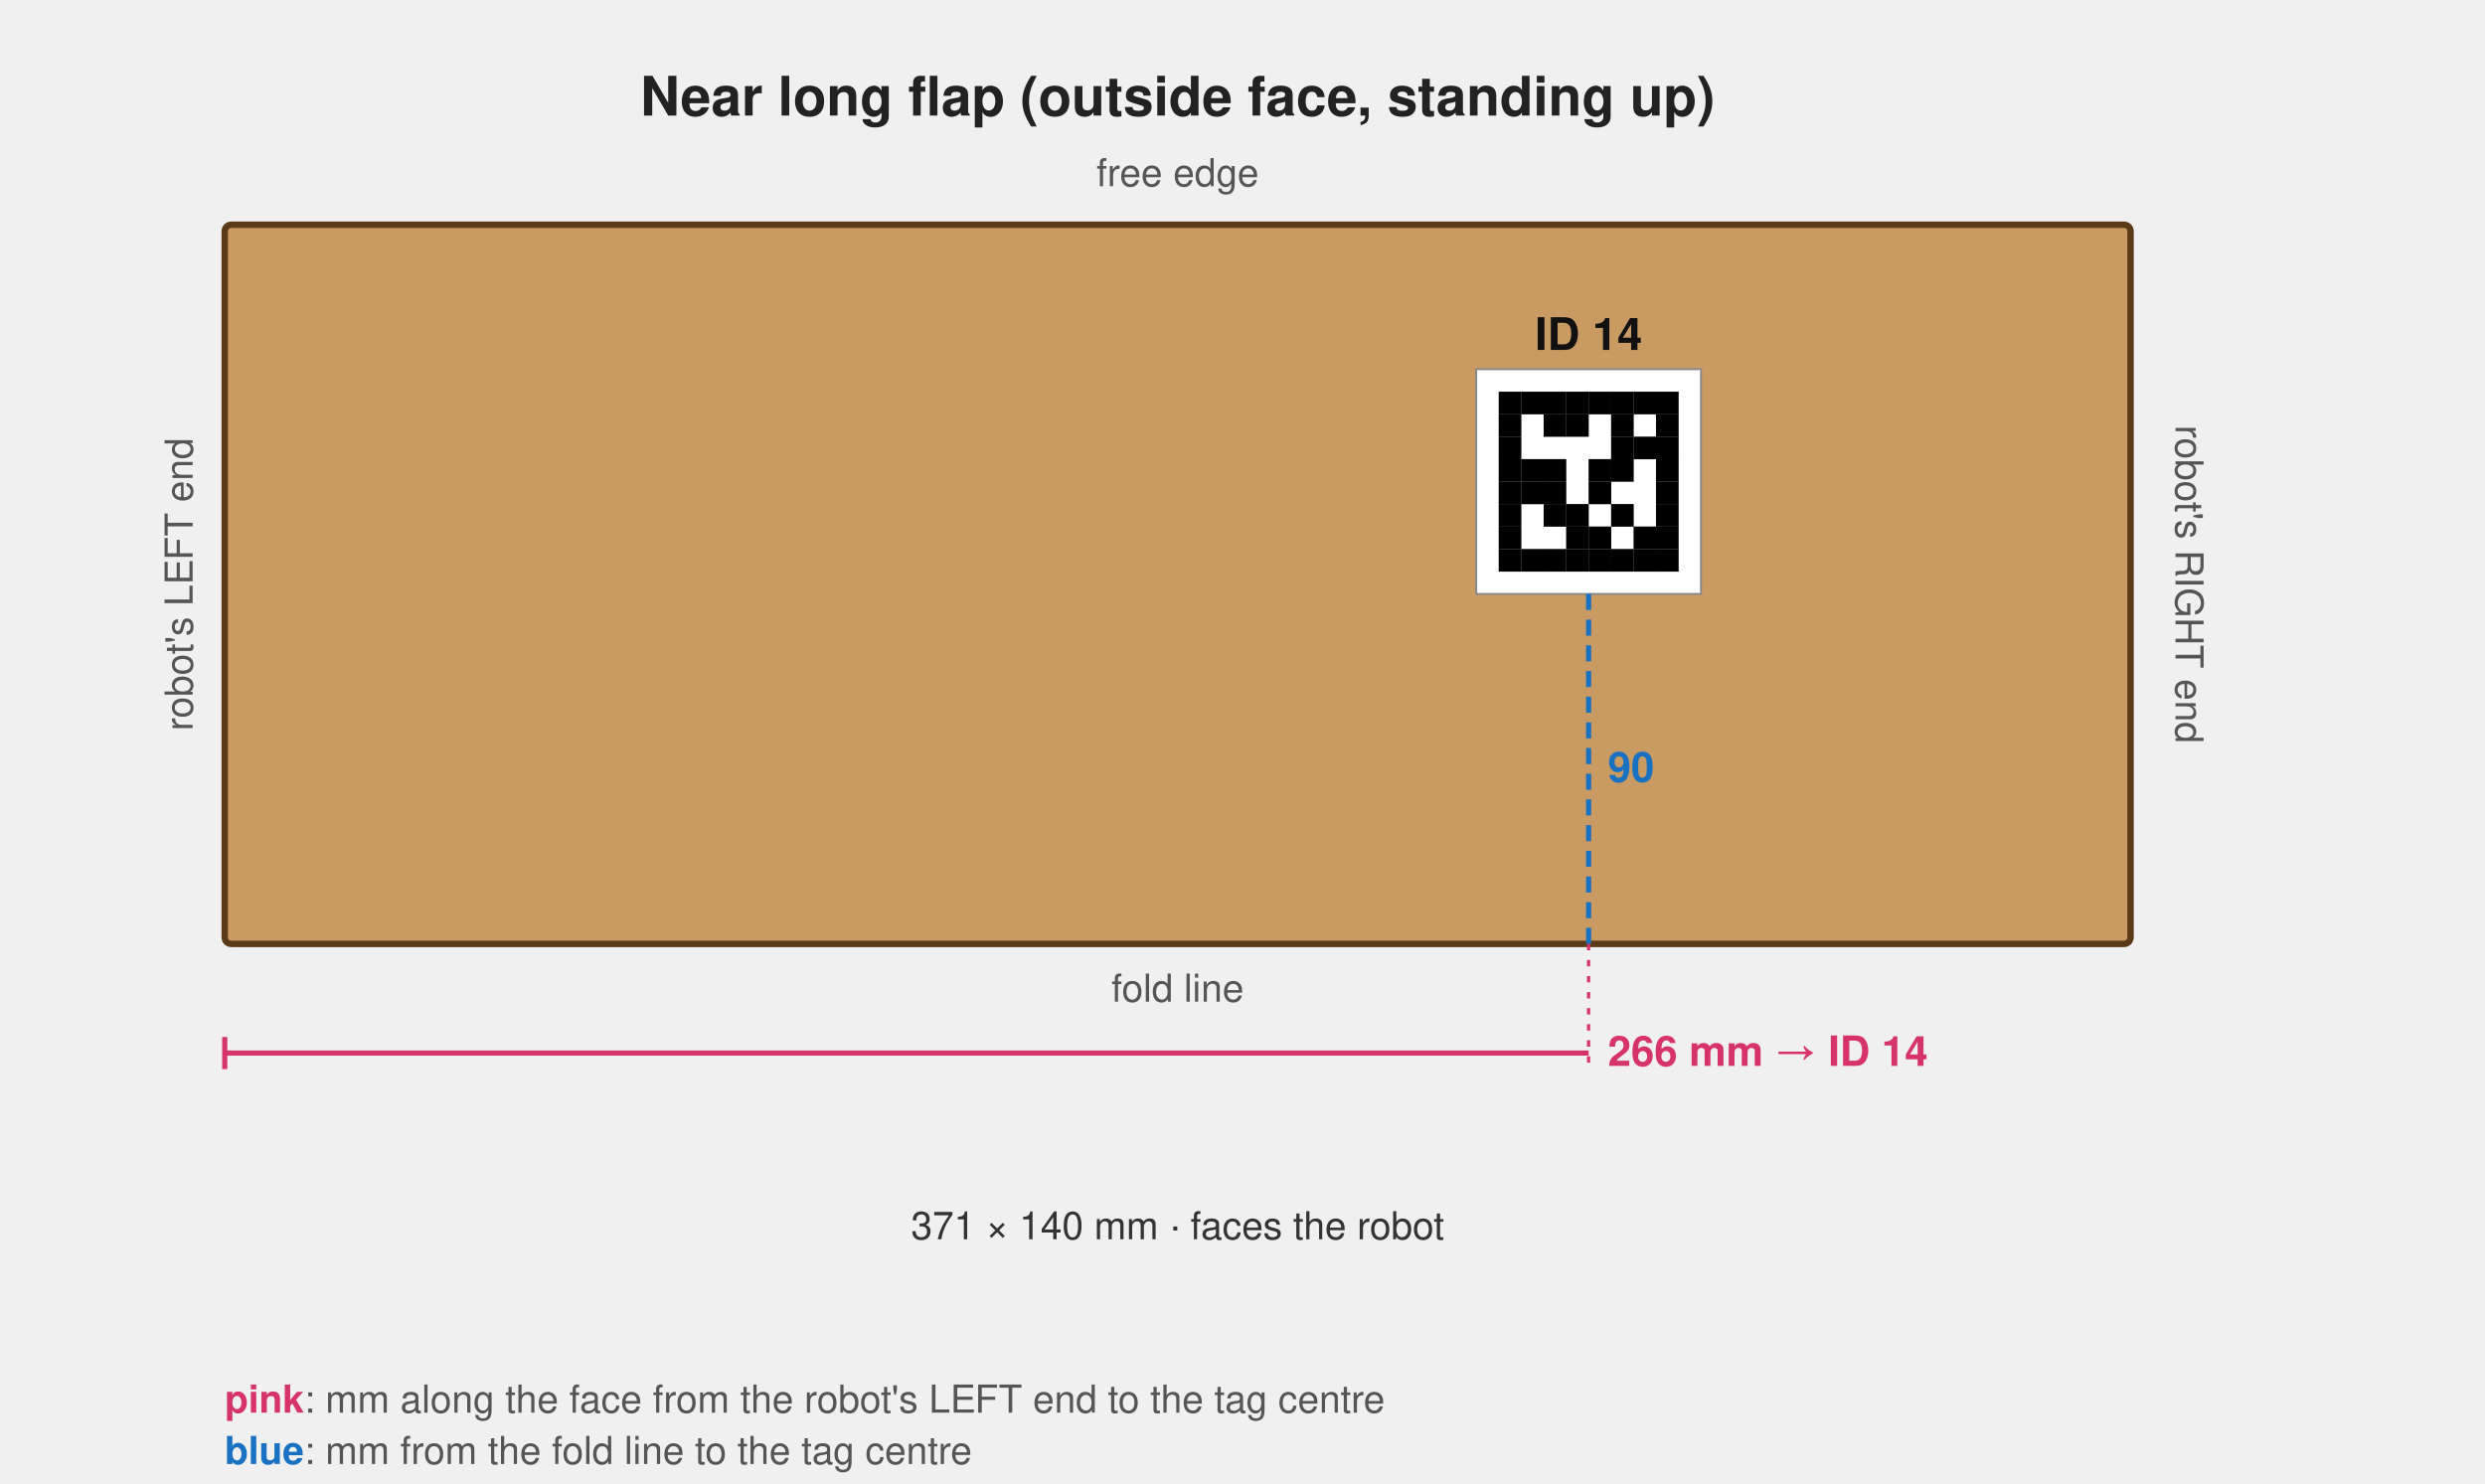
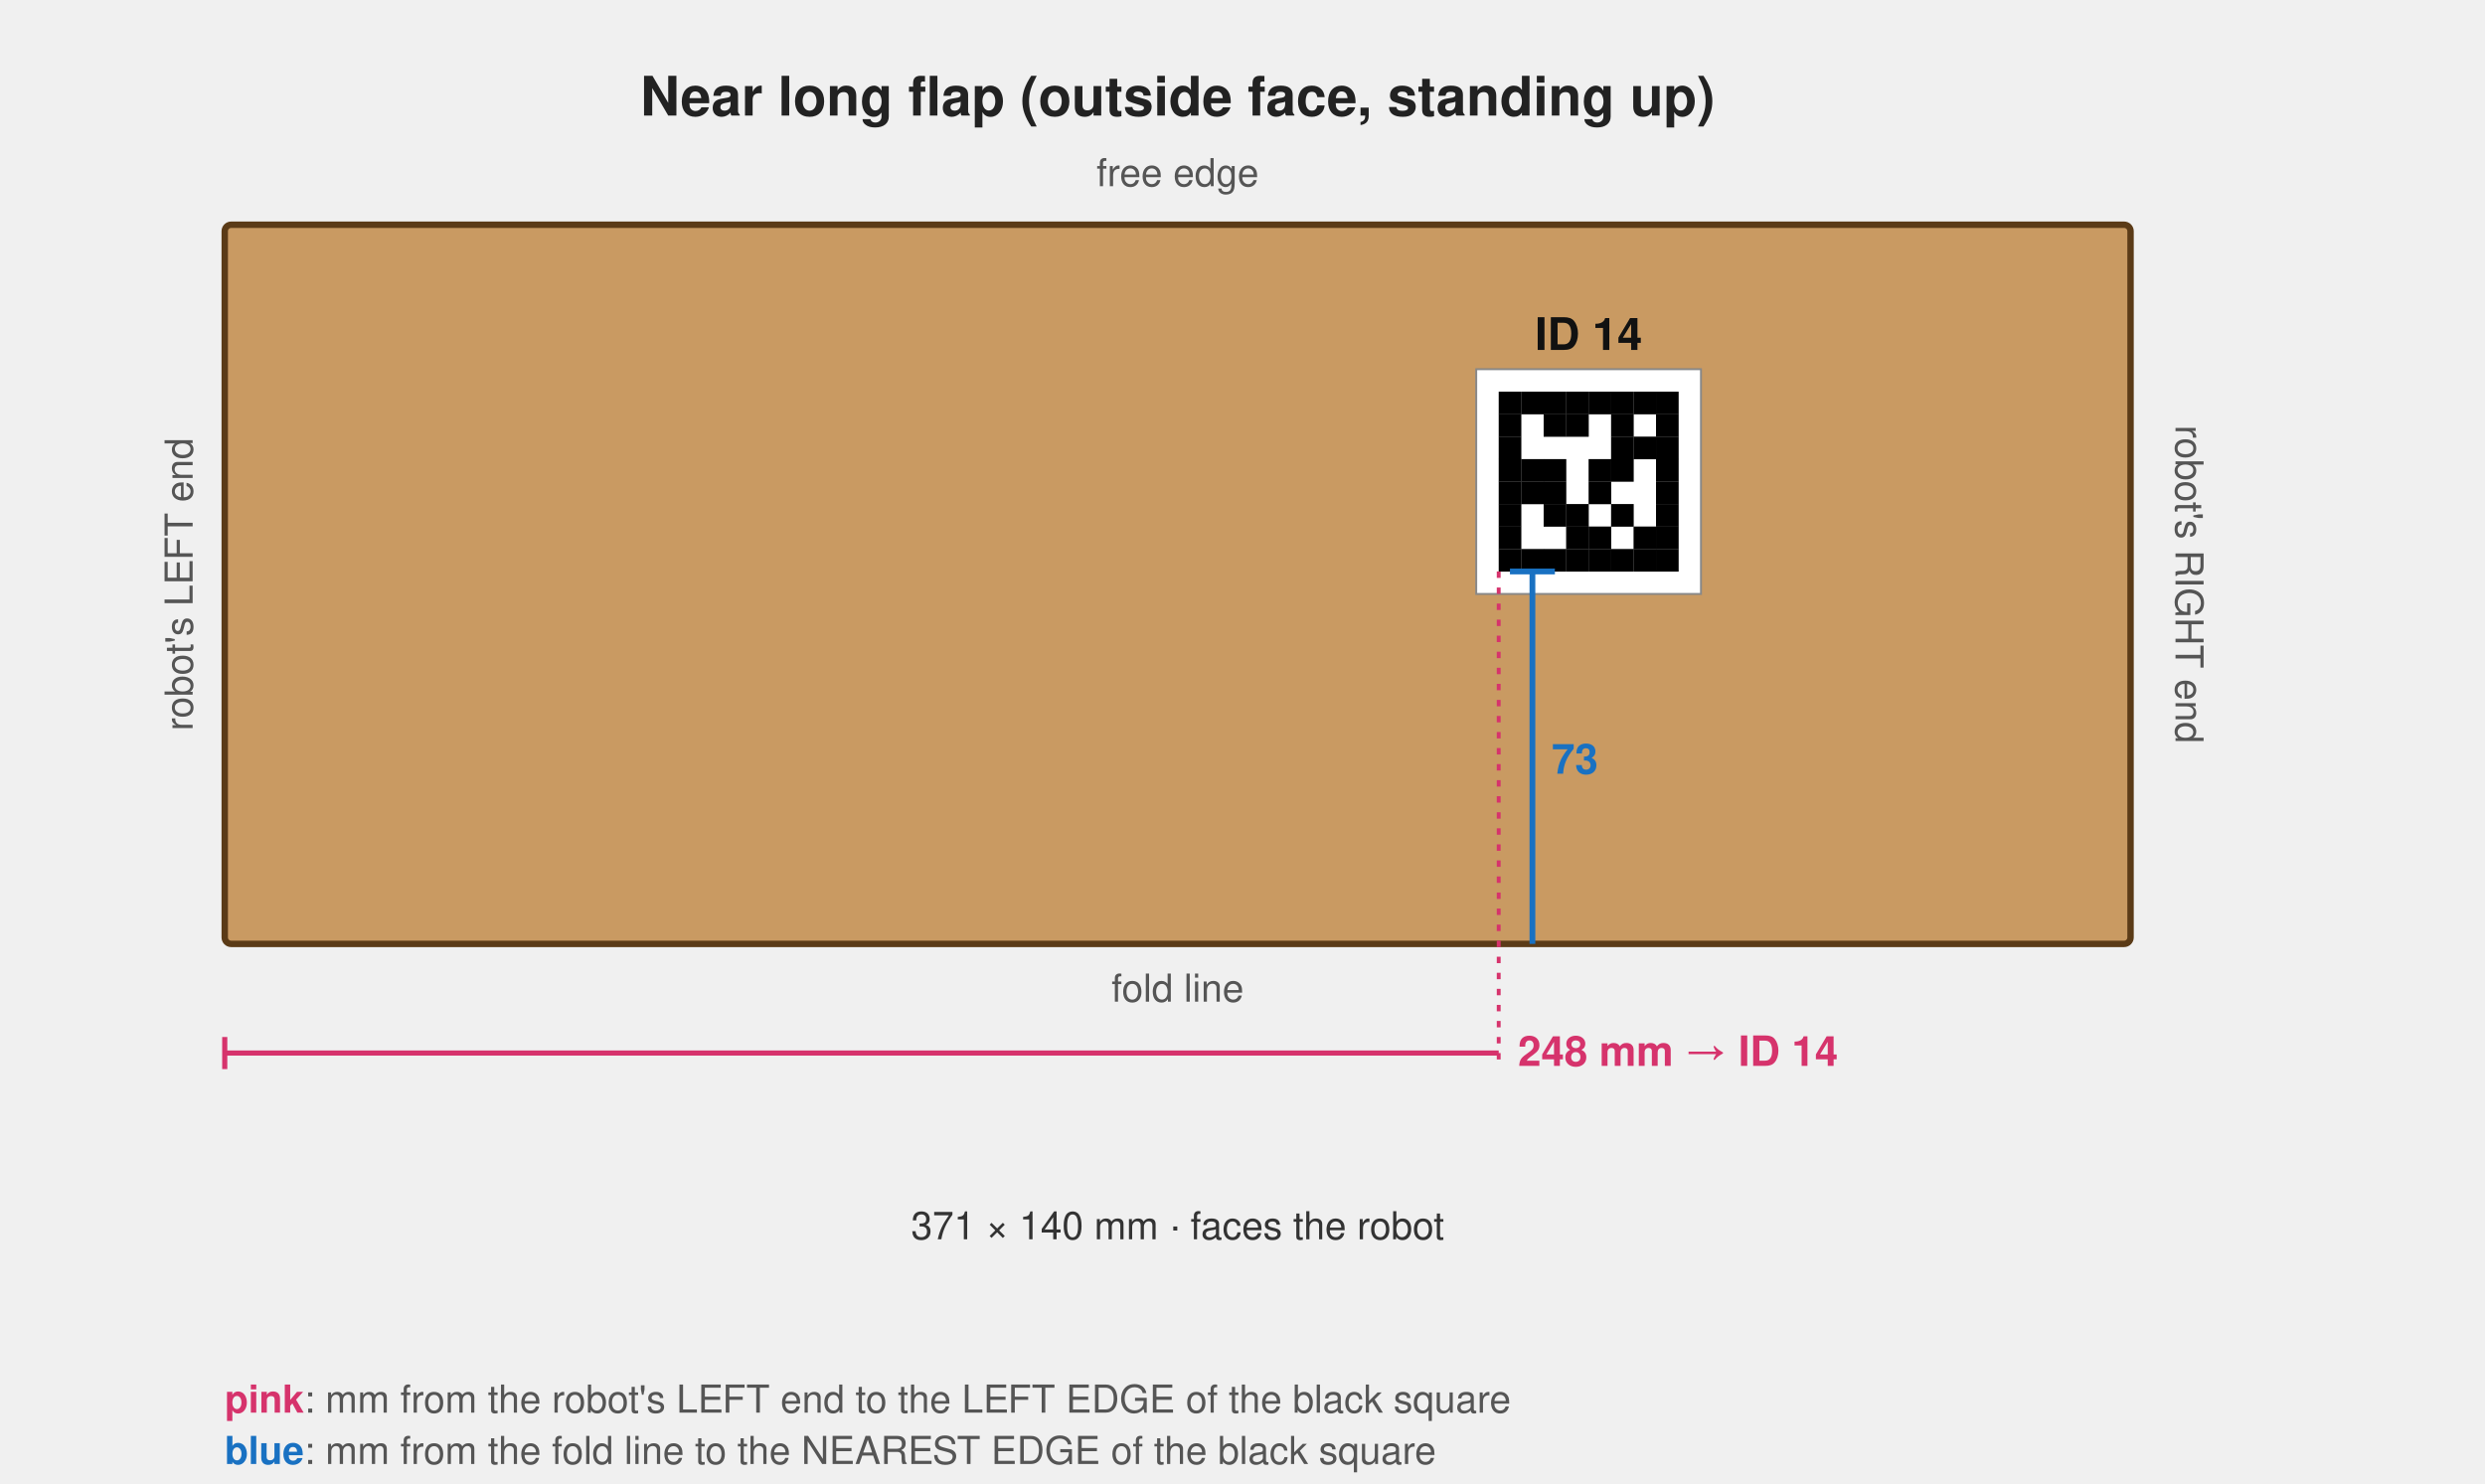
<svg xmlns="http://www.w3.org/2000/svg" viewBox="0 0 774 462" font-family="Helvetica,Arial,sans-serif">
  <rect x="70" y="70" width="593.6" height="224.0" fill="#c99a62" stroke="#5b3b17" stroke-width="2" rx="2" />
  <text x="366.8" y="36" font-size="17" font-weight="700" text-anchor="middle" fill="#222">Near long flap (outside face, standing up)</text>
  <text x="366.8" y="58" font-size="12" text-anchor="middle" fill="#555">free edge</text>
  <text x="366.8" y="312.0" font-size="12" text-anchor="middle" fill="#555">fold line</text>
  <text x="60" y="182.0" font-size="12" text-anchor="middle" fill="#555" transform="rotate(-90 60 182.0)">robot's LEFT end</text>
  <text x="677.6" y="182.0" font-size="12" text-anchor="middle" fill="#555" transform="rotate(90 677.6 182.0)">robot's RIGHT end</text>
  <text x="366.8" y="386.0" font-size="12" text-anchor="middle" fill="#333">371 × 140 mm · faces the robot</text>
  <rect x="459.8" y="115.0" width="70.0" height="70.0" fill="white" stroke="#888" stroke-width="0.6" />
  <rect x="466.80" y="122.00" width="7.05" height="7.05" fill="black" />
  <rect x="473.80" y="122.00" width="7.05" height="7.05" fill="black" />
  <rect x="480.80" y="122.00" width="7.05" height="7.05" fill="black" />
  <rect x="487.80" y="122.00" width="7.05" height="7.05" fill="black" />
  <rect x="494.80" y="122.00" width="7.05" height="7.05" fill="black" />
  <rect x="501.80" y="122.00" width="7.05" height="7.05" fill="black" />
  <rect x="508.80" y="122.00" width="7.05" height="7.05" fill="black" />
  <rect x="515.80" y="122.00" width="7.05" height="7.05" fill="black" />
  <rect x="466.80" y="129.00" width="7.05" height="7.05" fill="black" />
  <rect x="480.80" y="129.00" width="7.05" height="7.05" fill="black" />
  <rect x="487.80" y="129.00" width="7.05" height="7.05" fill="black" />
  <rect x="501.80" y="129.00" width="7.05" height="7.05" fill="black" />
  <rect x="515.80" y="129.00" width="7.05" height="7.05" fill="black" />
  <rect x="466.80" y="136.00" width="7.05" height="7.05" fill="black" />
  <rect x="501.80" y="136.00" width="7.05" height="7.05" fill="black" />
  <rect x="508.80" y="136.00" width="7.05" height="7.05" fill="black" />
  <rect x="515.80" y="136.00" width="7.05" height="7.05" fill="black" />
  <rect x="466.80" y="143.00" width="7.05" height="7.05" fill="black" />
  <rect x="473.80" y="143.00" width="7.05" height="7.05" fill="black" />
  <rect x="480.80" y="143.00" width="7.05" height="7.05" fill="black" />
  <rect x="494.80" y="143.00" width="7.05" height="7.05" fill="black" />
  <rect x="501.80" y="143.00" width="7.05" height="7.05" fill="black" />
  <rect x="515.80" y="143.00" width="7.05" height="7.05" fill="black" />
  <rect x="466.80" y="150.00" width="7.05" height="7.05" fill="black" />
  <rect x="473.80" y="150.00" width="7.05" height="7.05" fill="black" />
  <rect x="480.80" y="150.00" width="7.05" height="7.05" fill="black" />
  <rect x="494.80" y="150.00" width="7.05" height="7.05" fill="black" />
  <rect x="515.80" y="150.00" width="7.05" height="7.05" fill="black" />
  <rect x="466.80" y="157.00" width="7.05" height="7.05" fill="black" />
  <rect x="480.80" y="157.00" width="7.05" height="7.05" fill="black" />
  <rect x="487.80" y="157.00" width="7.05" height="7.05" fill="black" />
  <rect x="501.80" y="157.00" width="7.05" height="7.05" fill="black" />
  <rect x="515.80" y="157.00" width="7.05" height="7.05" fill="black" />
  <rect x="466.80" y="164.00" width="7.05" height="7.05" fill="black" />
  <rect x="487.80" y="164.00" width="7.05" height="7.05" fill="black" />
  <rect x="494.80" y="164.00" width="7.05" height="7.05" fill="black" />
  <rect x="508.80" y="164.00" width="7.05" height="7.05" fill="black" />
  <rect x="515.80" y="164.00" width="7.05" height="7.05" fill="black" />
  <rect x="466.80" y="171.00" width="7.05" height="7.05" fill="black" />
  <rect x="473.80" y="171.00" width="7.05" height="7.05" fill="black" />
  <rect x="480.80" y="171.00" width="7.05" height="7.05" fill="black" />
  <rect x="487.80" y="171.00" width="7.05" height="7.05" fill="black" />
  <rect x="494.80" y="171.00" width="7.05" height="7.05" fill="black" />
  <rect x="501.80" y="171.00" width="7.05" height="7.05" fill="black" />
  <rect x="508.80" y="171.00" width="7.05" height="7.05" fill="black" />
  <rect x="515.80" y="171.00" width="7.05" height="7.05" fill="black" />
-   <line x1="494.8" y1="294.0" x2="494.8" y2="185.0" stroke="#1971c2" stroke-width="1.6" stroke-dasharray="5 3" />
-   <text x="500.8" y="243.5" font-size="13" font-weight="700" fill="#1971c2">90</text>
-   <line x1="70" y1="328.0" x2="494.8" y2="328.0" stroke="#d6336c" stroke-width="1.6" />
+   <line x1="477.3" y1="294.0" x2="477.3" y2="178.0" stroke="#1971c2" stroke-width="1.8" />
+   <line x1="470.3" y1="178.0" x2="484.3" y2="178.0" stroke="#1971c2" stroke-width="1.8" />
+   <text x="483.3" y="241.0" font-size="13" font-weight="700" fill="#1971c2">73</text>
+   <line x1="70" y1="328.0" x2="466.8" y2="328.0" stroke="#d6336c" stroke-width="1.6" />
  <line x1="70" y1="323.0" x2="70" y2="333.0" stroke="#d6336c" stroke-width="1.6" />
-   <line x1="494.8" y1="294.0" x2="494.8" y2="333.0" stroke="#d6336c" stroke-width="1" stroke-dasharray="2 3" />
-   <text x="500.8" y="332.0" font-size="13" font-weight="700" fill="#d6336c">266 mm → ID 14</text>
+   <line x1="466.8" y1="178.0" x2="466.8" y2="333.0" stroke="#d6336c" stroke-width="1.2" stroke-dasharray="2 3" />
+   <text x="472.8" y="332.0" font-size="13" font-weight="700" fill="#d6336c">248 mm → ID 14</text>
  <text x="494.8" y="109.0" font-size="14" font-weight="700" text-anchor="middle" fill="#111">ID 14</text>
  <text x="70" y="440" font-size="12" fill="#555">
-     <tspan fill="#d6336c" font-weight="700">pink</tspan>: mm along the face from the robot's LEFT end to the tag centre</text>
+     <tspan fill="#d6336c" font-weight="700">pink</tspan>: mm from the robot's LEFT end to the LEFT EDGE of the black square</text>
  <text x="70" y="456" font-size="12" fill="#555">
-     <tspan fill="#1971c2" font-weight="700">blue</tspan>: mm from the fold line to the tag centre</text>
+     <tspan fill="#1971c2" font-weight="700">blue</tspan>: mm from the fold line to the NEAREST EDGE of the black square</text>
</svg>
